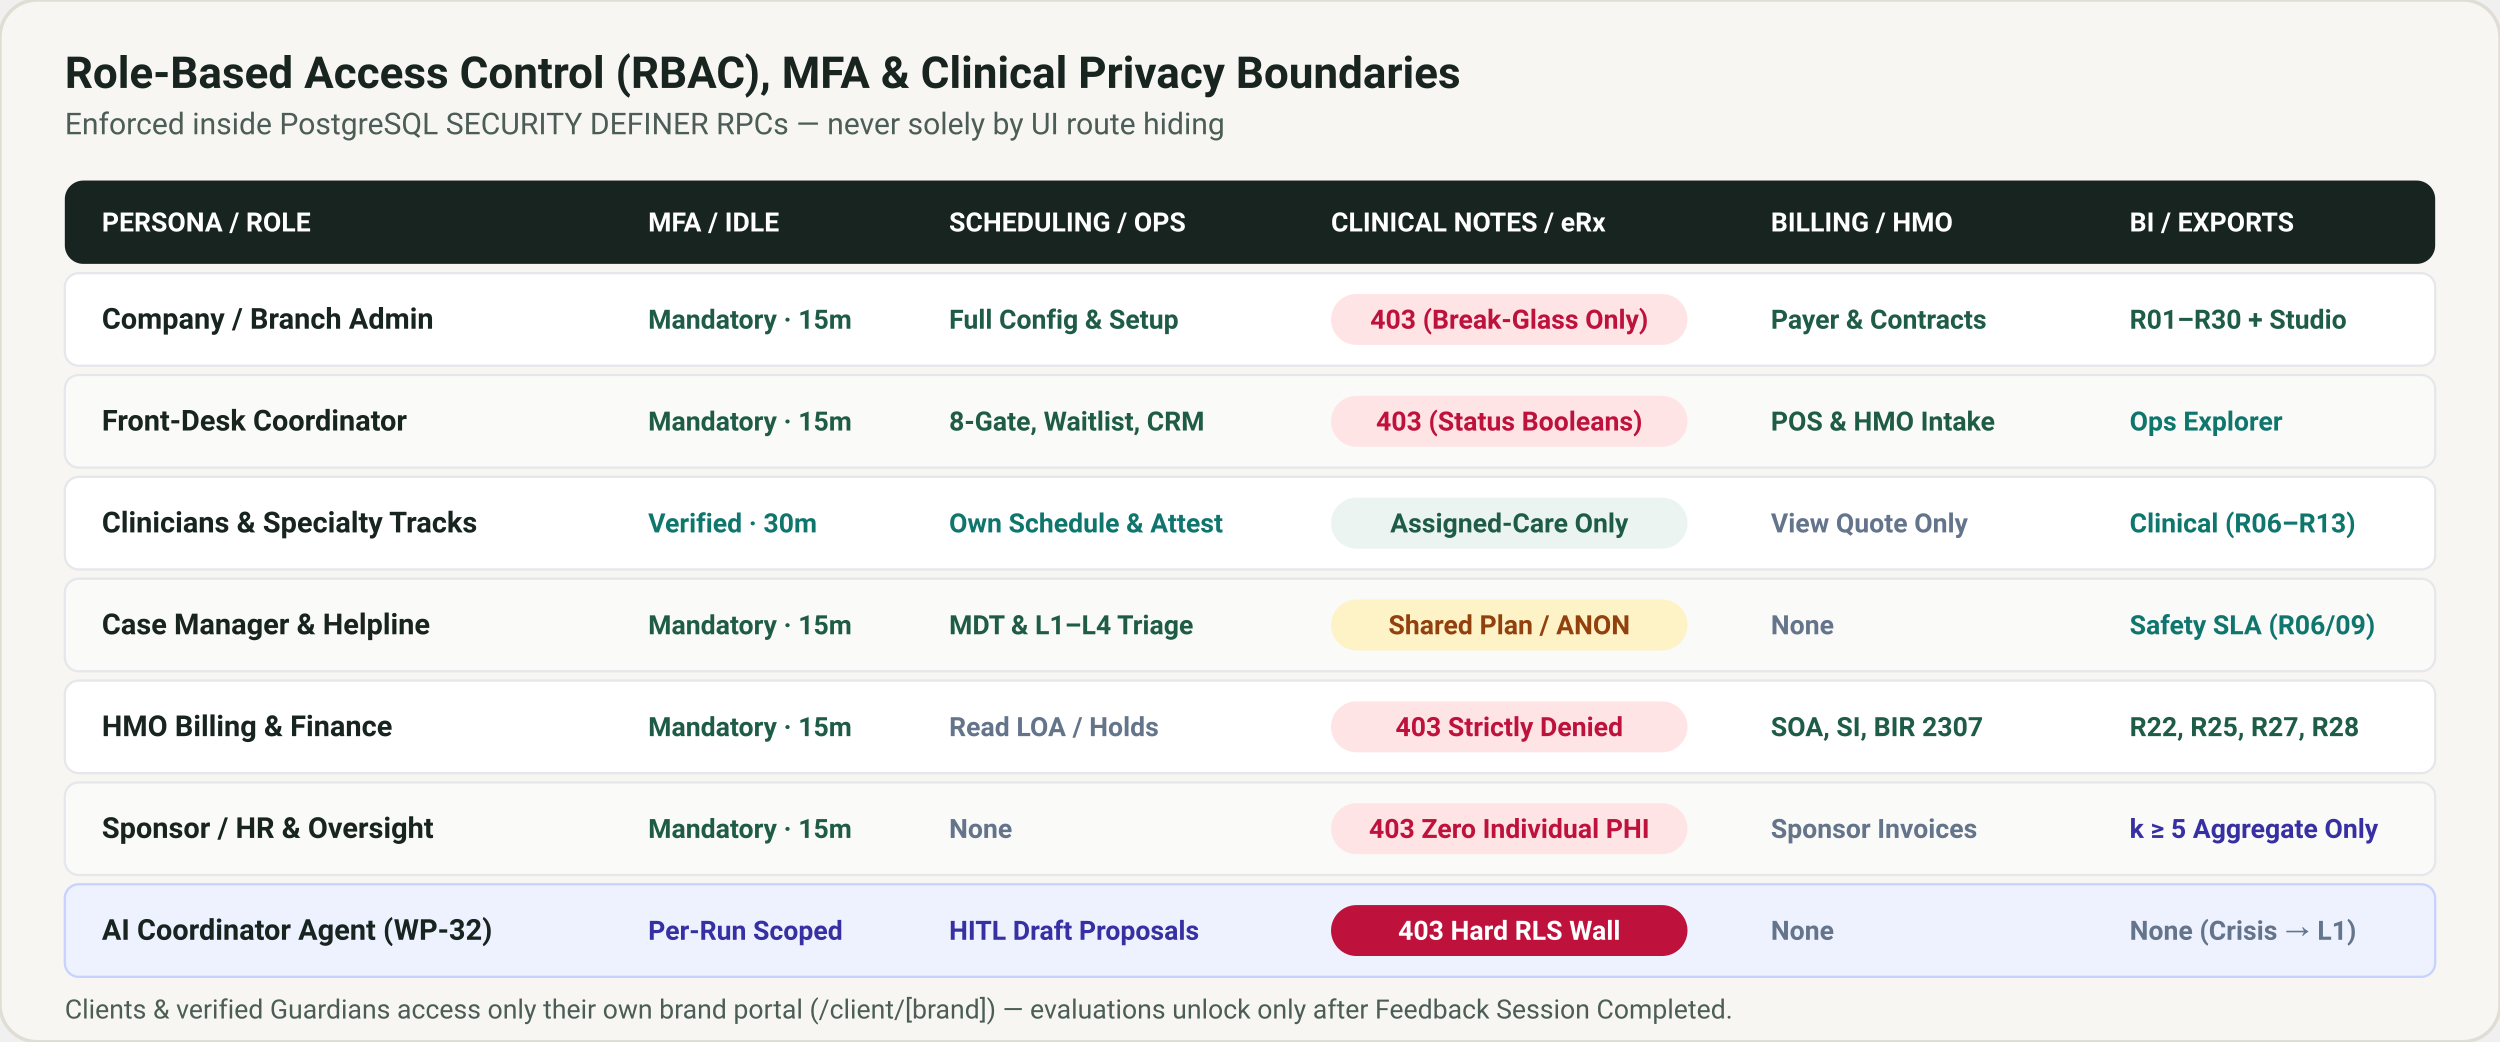
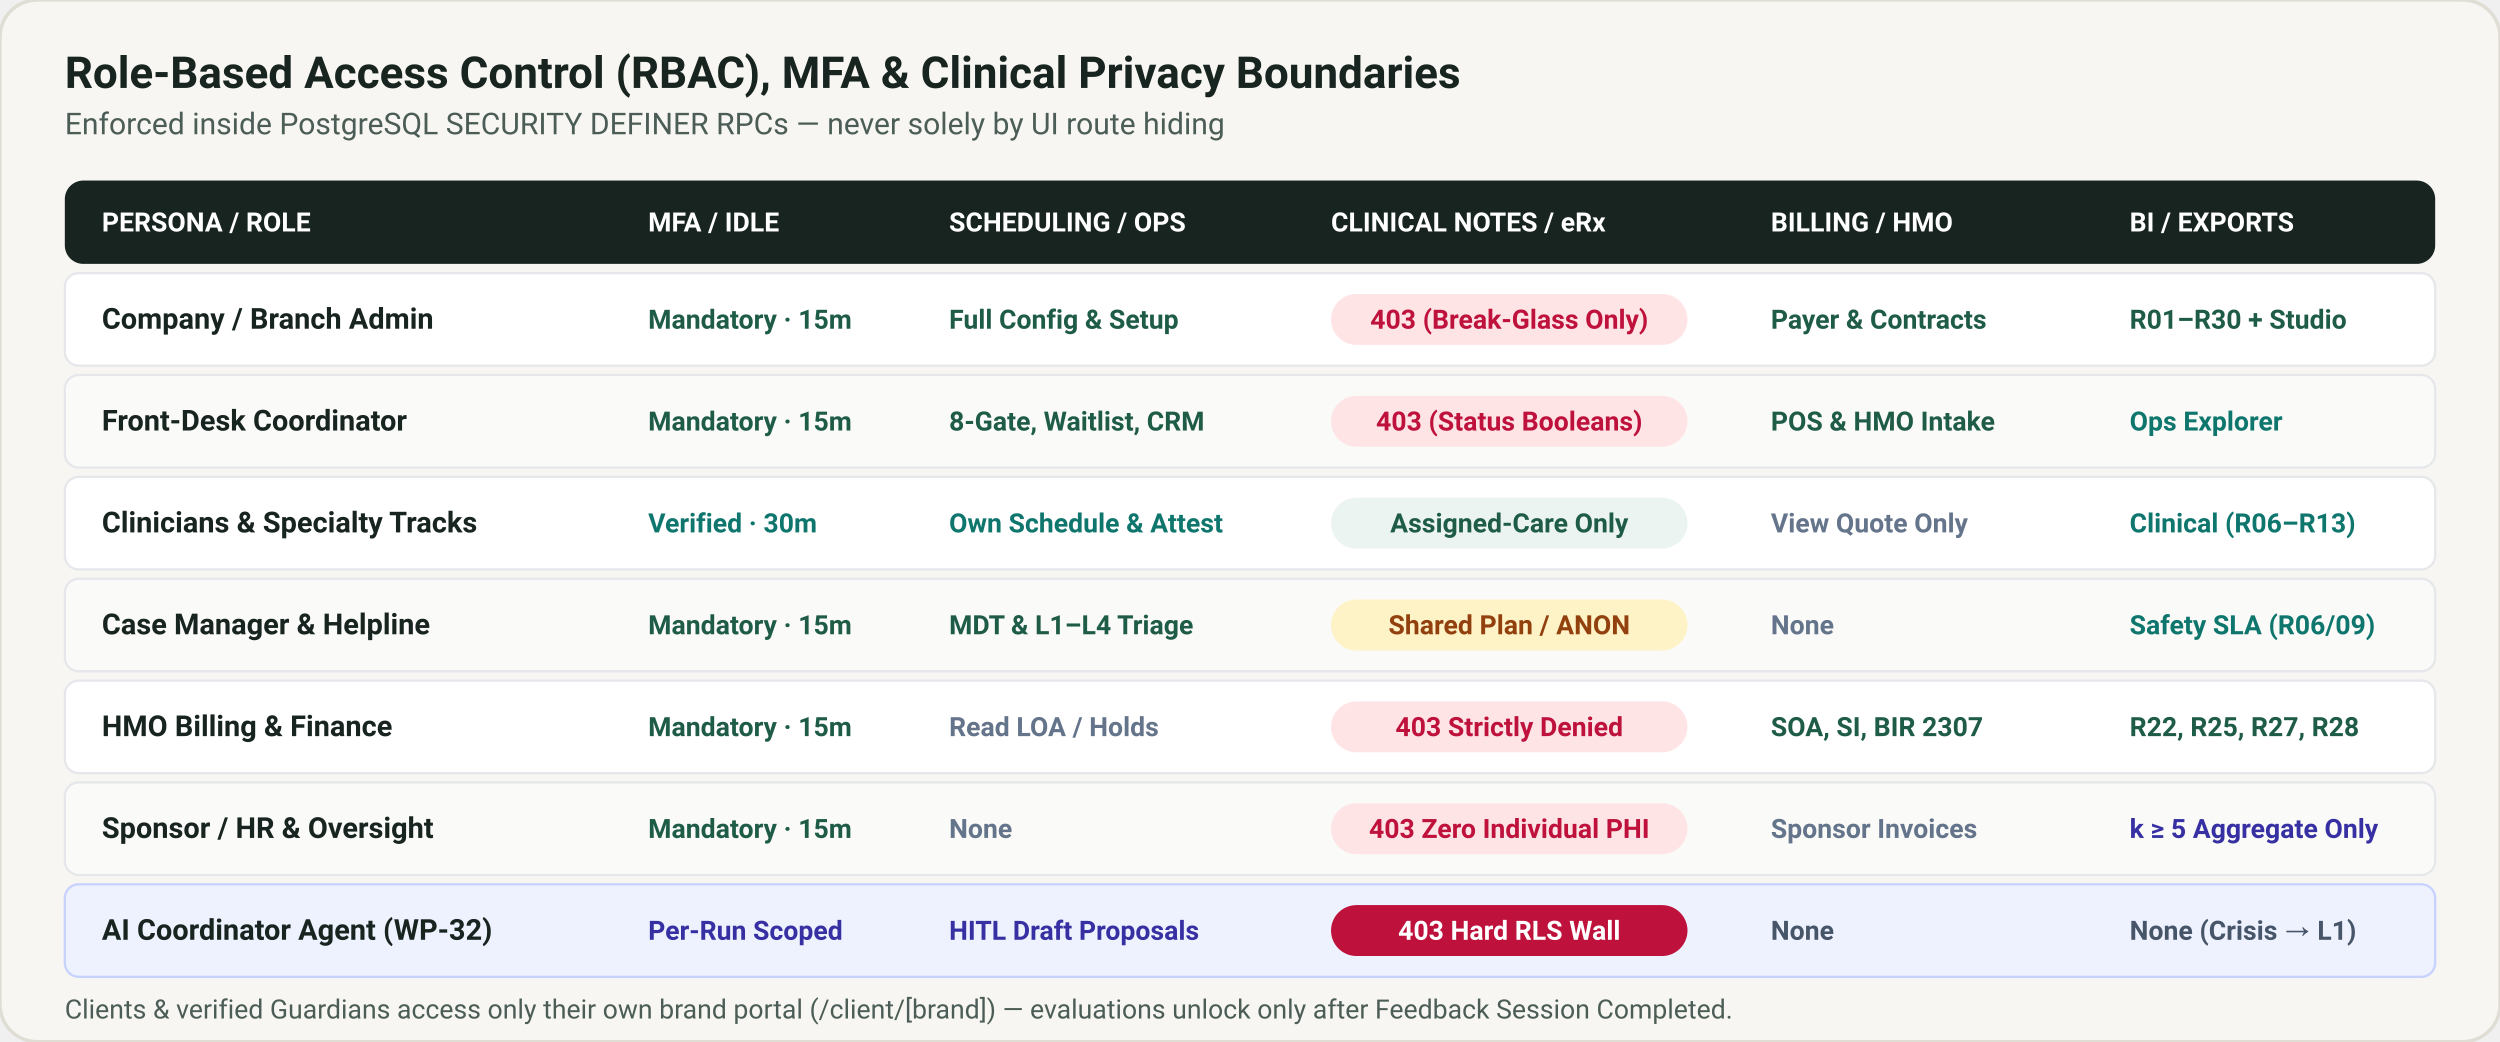
<svg xmlns="http://www.w3.org/2000/svg" viewBox="0 0 1080 450" width="1080" height="450" role="img" aria-label="MH-Clinic Role-Based Access Control and Clinical Privacy Isolation Matrix" aria-labelledby="title desc">
  <defs>
    <style>
      .font { font-family: system-ui, -apple-system, 'Segoe UI', Roboto, Helvetica, Arial, sans-serif; }
      .title { font-size: 19px; font-weight: 700; fill: #182420; }
      .sub { font-size: 13px; fill: #4B5D56; }
      .th { font-size: 11.5px; font-weight: 700; fill: #FFFFFF; }
      .role { font-size: 12.5px; font-weight: 700; fill: #182420; }
      .cell { font-size: 11.5px; font-weight: 600; }
      .note { font-size: 11.5px; fill: #4B5D56; }
    </style>
  </defs>
  <rect x="0" y="0" width="1080" height="450" rx="16" fill="#F7F6F2" stroke="#DFDDD4" stroke-width="1.5" />
  <text x="28" y="38" class="font title">Role-Based Access Control (RBAC), MFA &amp; Clinical Privacy Boundaries</text>
  <text x="28" y="58" class="font sub">Enforced inside PostgreSQL SECURITY DEFINER RPCs — never solely by UI route hiding</text>
  <rect x="28" y="78" width="1024" height="36" rx="8" fill="#182420" />
  <text x="44" y="100" class="font th">PERSONA / ROLE</text>
  <text x="280" y="100" class="font th">MFA / IDLE</text>
  <text x="410" y="100" class="font th">SCHEDULING / OPS</text>
  <text x="575" y="100" class="font th">CLINICAL NOTES / eRx</text>
  <text x="765" y="100" class="font th">BILLING / HMO</text>
  <text x="920" y="100" class="font th">BI / EXPORTS</text>
  <rect x="28" y="118" width="1024" height="40" rx="6" fill="#FFFFFF" stroke="#E5E7EB" />
  <text x="44" y="142" class="font role">Company / Branch Admin</text>
  <text x="280" y="142" class="font cell" fill="#1F5C48">Mandatory · 15m</text>
  <text x="410" y="142" class="font cell" fill="#1F5C48">Full Config &amp; Setup</text>
  <rect x="575" y="127" width="154" height="22" rx="11" fill="#FFE4E6" />
  <text x="652" y="142" text-anchor="middle" class="font cell" fill="#BE123C">403 (Break-Glass Only)</text>
  <text x="765" y="142" class="font cell" fill="#1F5C48">Payer &amp; Contracts</text>
  <text x="920" y="142" class="font cell" fill="#1F5C48">R01–R30 + Studio</text>
  <rect x="28" y="162" width="1024" height="40" rx="6" fill="#FAFAF8" stroke="#E5E7EB" />
  <text x="44" y="186" class="font role">Front-Desk Coordinator</text>
  <text x="280" y="186" class="font cell" fill="#1F5C48">Mandatory · 15m</text>
  <text x="410" y="186" class="font cell" fill="#1F5C48">8-Gate, Waitlist, CRM</text>
  <rect x="575" y="171" width="154" height="22" rx="11" fill="#FFE4E6" />
  <text x="652" y="186" text-anchor="middle" class="font cell" fill="#BE123C">403 (Status Booleans)</text>
  <text x="765" y="186" class="font cell" fill="#1F5C48">POS &amp; HMO Intake</text>
  <text x="920" y="186" class="font cell" fill="#0F766E">Ops Explorer</text>
  <rect x="28" y="206" width="1024" height="40" rx="6" fill="#FFFFFF" stroke="#E5E7EB" />
  <text x="44" y="230" class="font role">Clinicians &amp; Specialty Tracks</text>
  <text x="280" y="230" class="font cell" fill="#0F766E">Verified · 30m</text>
  <text x="410" y="230" class="font cell" fill="#0F766E">Own Schedule &amp; Attest</text>
  <rect x="575" y="215" width="154" height="22" rx="11" fill="#EBF4F0" />
  <text x="652" y="230" text-anchor="middle" class="font cell" fill="#1F5C48">Assigned-Care Only</text>
  <text x="765" y="230" class="font cell" fill="#64748B">View Quote Only</text>
  <text x="920" y="230" class="font cell" fill="#0F766E">Clinical (R06–R13)</text>
  <rect x="28" y="250" width="1024" height="40" rx="6" fill="#FAFAF8" stroke="#E5E7EB" />
  <text x="44" y="274" class="font role">Case Manager &amp; Helpline</text>
  <text x="280" y="274" class="font cell" fill="#1F5C48">Mandatory · 15m</text>
  <text x="410" y="274" class="font cell" fill="#1F5C48">MDT &amp; L1–L4 Triage</text>
  <rect x="575" y="259" width="154" height="22" rx="11" fill="#FEF3C7" />
  <text x="652" y="274" text-anchor="middle" class="font cell" fill="#92400E">Shared Plan / ANON</text>
  <text x="765" y="274" class="font cell" fill="#64748B">None</text>
  <text x="920" y="274" class="font cell" fill="#0F766E">Safety SLA (R06/09)</text>
  <rect x="28" y="294" width="1024" height="40" rx="6" fill="#FFFFFF" stroke="#E5E7EB" />
  <text x="44" y="318" class="font role">HMO Billing &amp; Finance</text>
  <text x="280" y="318" class="font cell" fill="#1F5C48">Mandatory · 15m</text>
  <text x="410" y="318" class="font cell" fill="#64748B">Read LOA / Holds</text>
  <rect x="575" y="303" width="154" height="22" rx="11" fill="#FFE4E6" />
  <text x="652" y="318" text-anchor="middle" class="font cell" fill="#BE123C">403 Strictly Denied</text>
  <text x="765" y="318" class="font cell" fill="#1F5C48">SOA, SI, BIR 2307</text>
  <text x="920" y="318" class="font cell" fill="#1F5C48">R22, R25, R27, R28</text>
  <rect x="28" y="338" width="1024" height="40" rx="6" fill="#FAFAF8" stroke="#E5E7EB" />
  <text x="44" y="362" class="font role">Sponsor / HR &amp; Oversight</text>
  <text x="280" y="362" class="font cell" fill="#1F5C48">Mandatory · 15m</text>
  <text x="410" y="362" class="font cell" fill="#64748B">None</text>
  <rect x="575" y="347" width="154" height="22" rx="11" fill="#FFE4E6" />
  <text x="652" y="362" text-anchor="middle" class="font cell" fill="#BE123C">403 Zero Individual PHI</text>
  <text x="765" y="362" class="font cell" fill="#64748B">Sponsor Invoices</text>
  <text x="920" y="362" class="font cell" fill="#3730A3">k ≥ 5 Aggregate Only</text>
  <rect x="28" y="382" width="1024" height="40" rx="6" fill="#EEF2FF" stroke="#C7D2FE" />
  <text x="44" y="406" class="font role" fill="#3730A3">AI Coordinator Agent (WP-32)</text>
  <text x="280" y="406" class="font cell" fill="#3730A3">Per-Run Scoped</text>
  <text x="410" y="406" class="font cell" fill="#3730A3">HITL Draft Proposals</text>
  <rect x="575" y="391" width="154" height="22" rx="11" fill="#BE123C" />
  <text x="652" y="406" text-anchor="middle" class="font cell" fill="#FFFFFF">403 Hard RLS Wall</text>
-   <text x="765" y="406" class="font cell" fill="#64748B">None</text>
-   <text x="920" y="406" class="font cell" fill="#64748B">None (Crisis → L1)</text>
+   <text x="765" y="406" class="font cell" fill="#475569">None</text>
+   <text x="920" y="406" class="font cell" fill="#475569">None (Crisis → L1)</text>
  <text x="28" y="440" class="font note">Clients &amp; verified Guardians access only their own brand portal (/client/[brand]) — evaluations unlock only after Feedback Session Completed.</text>
</svg>
